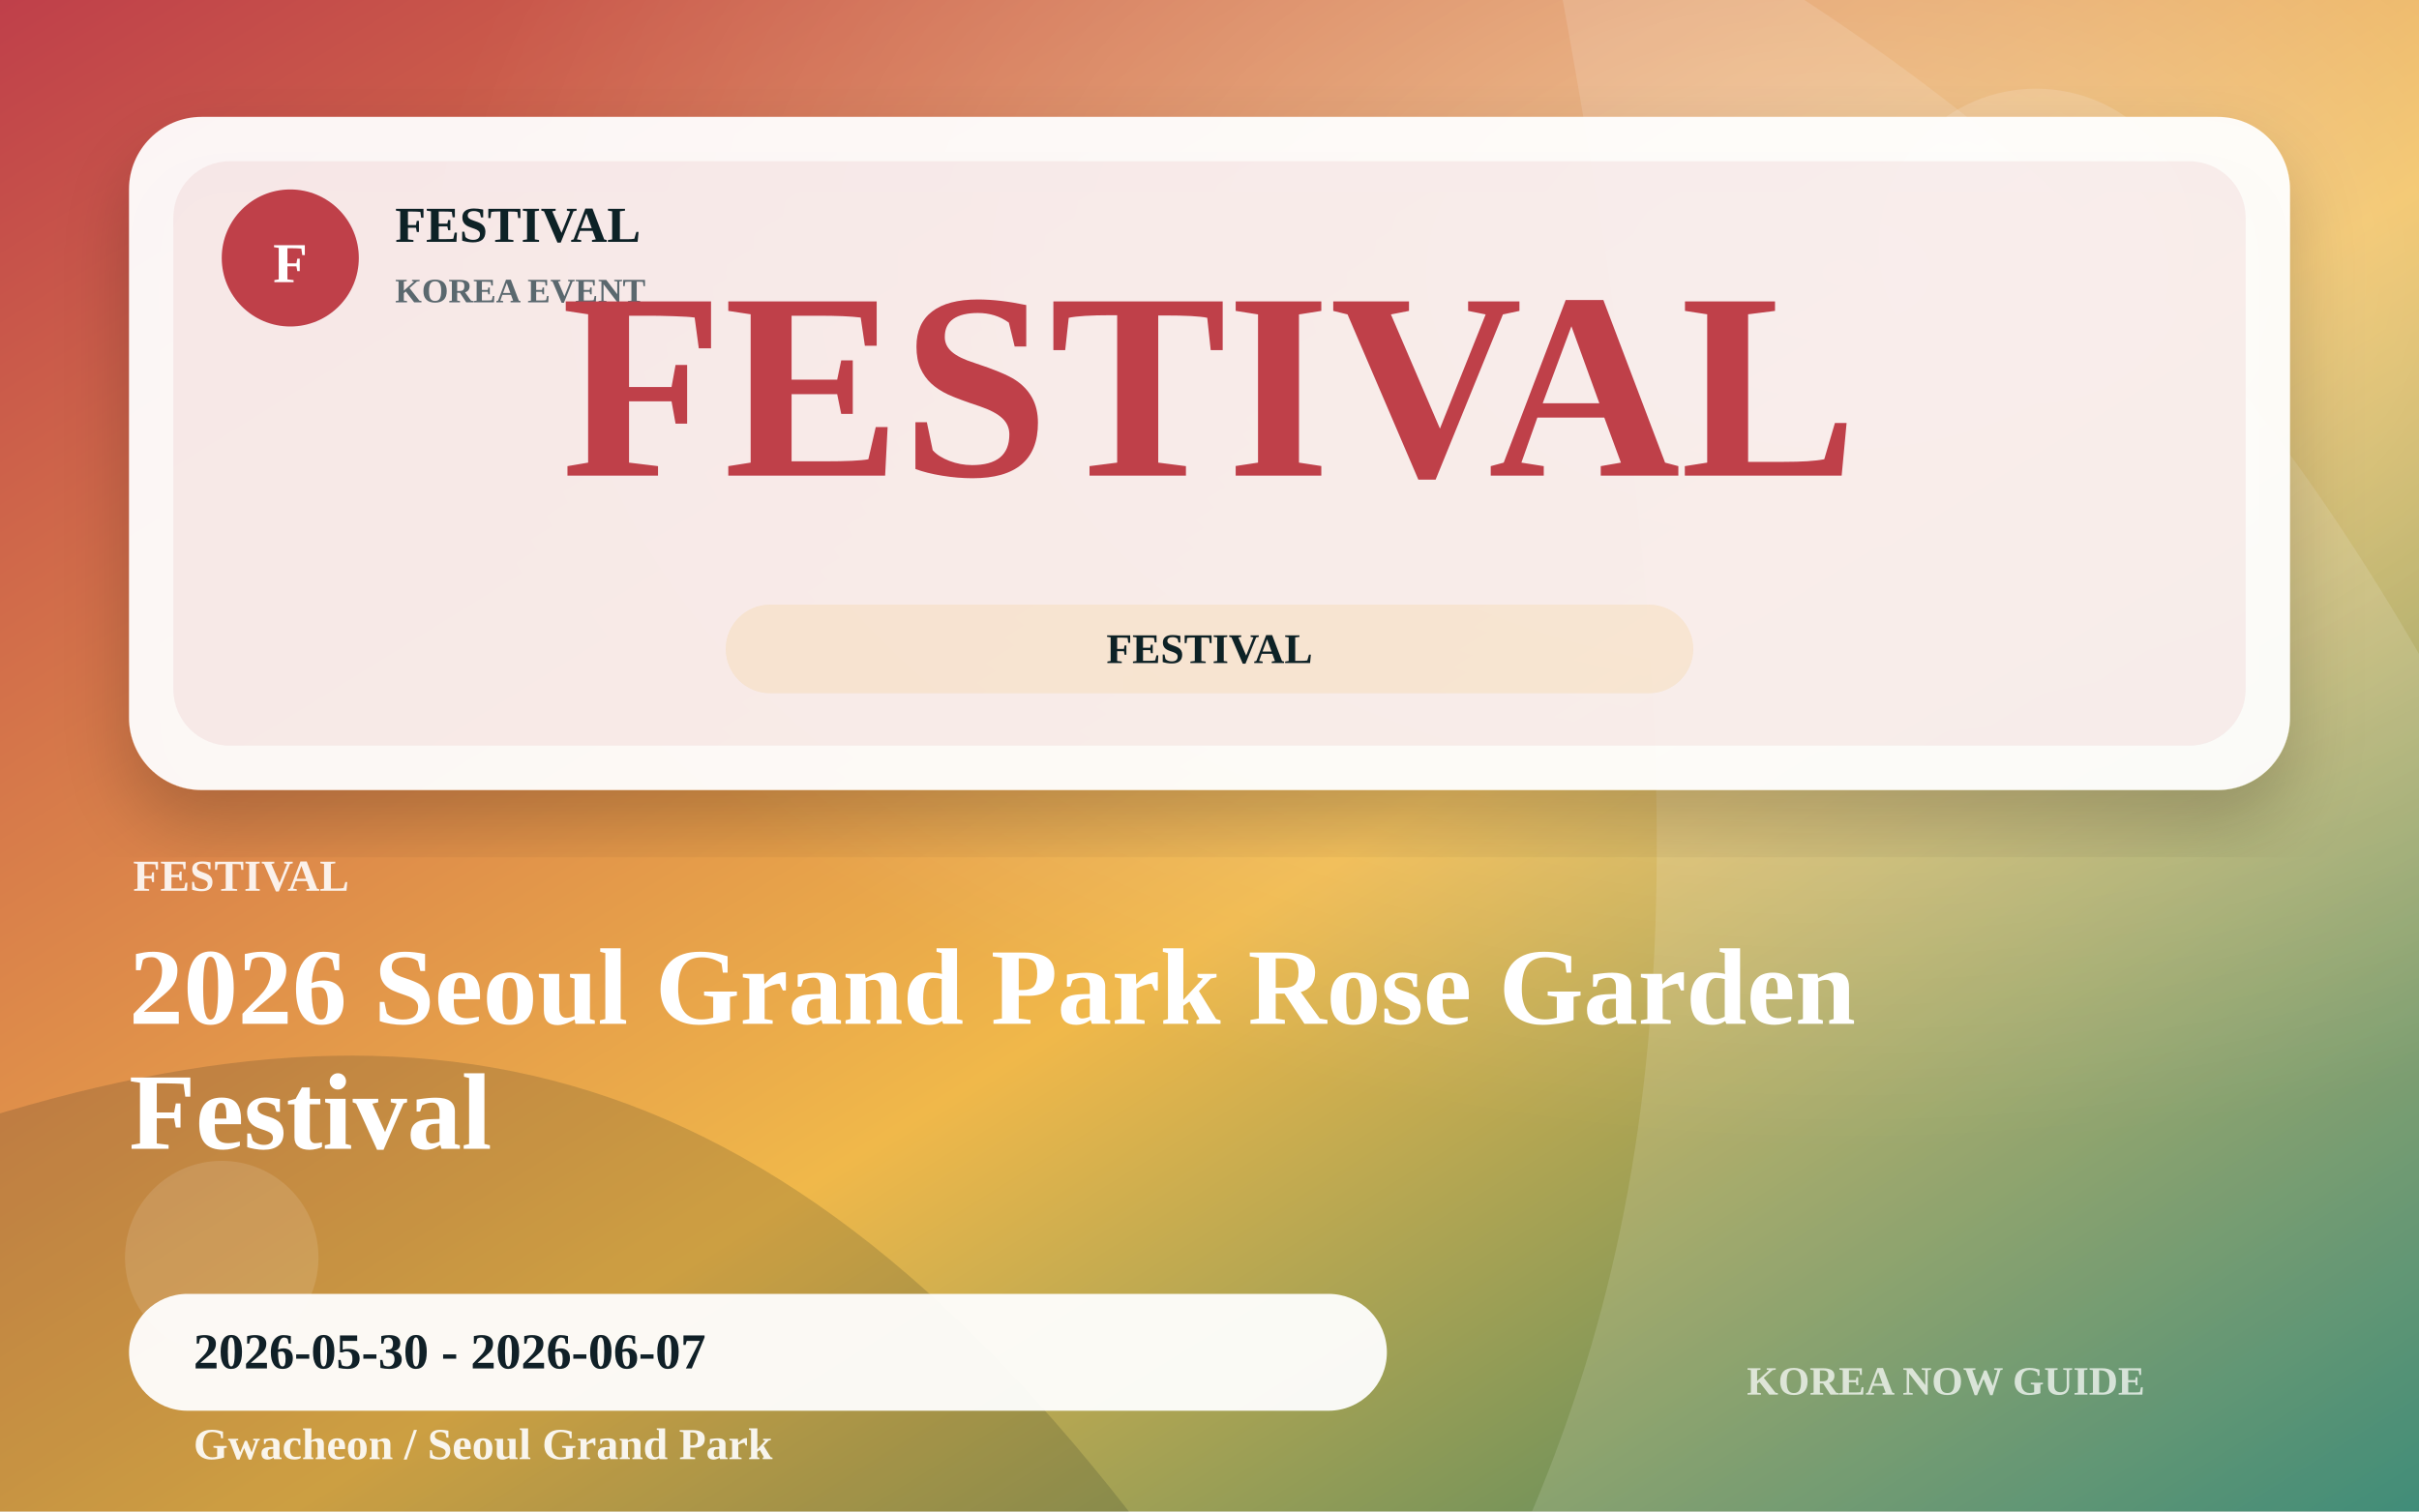
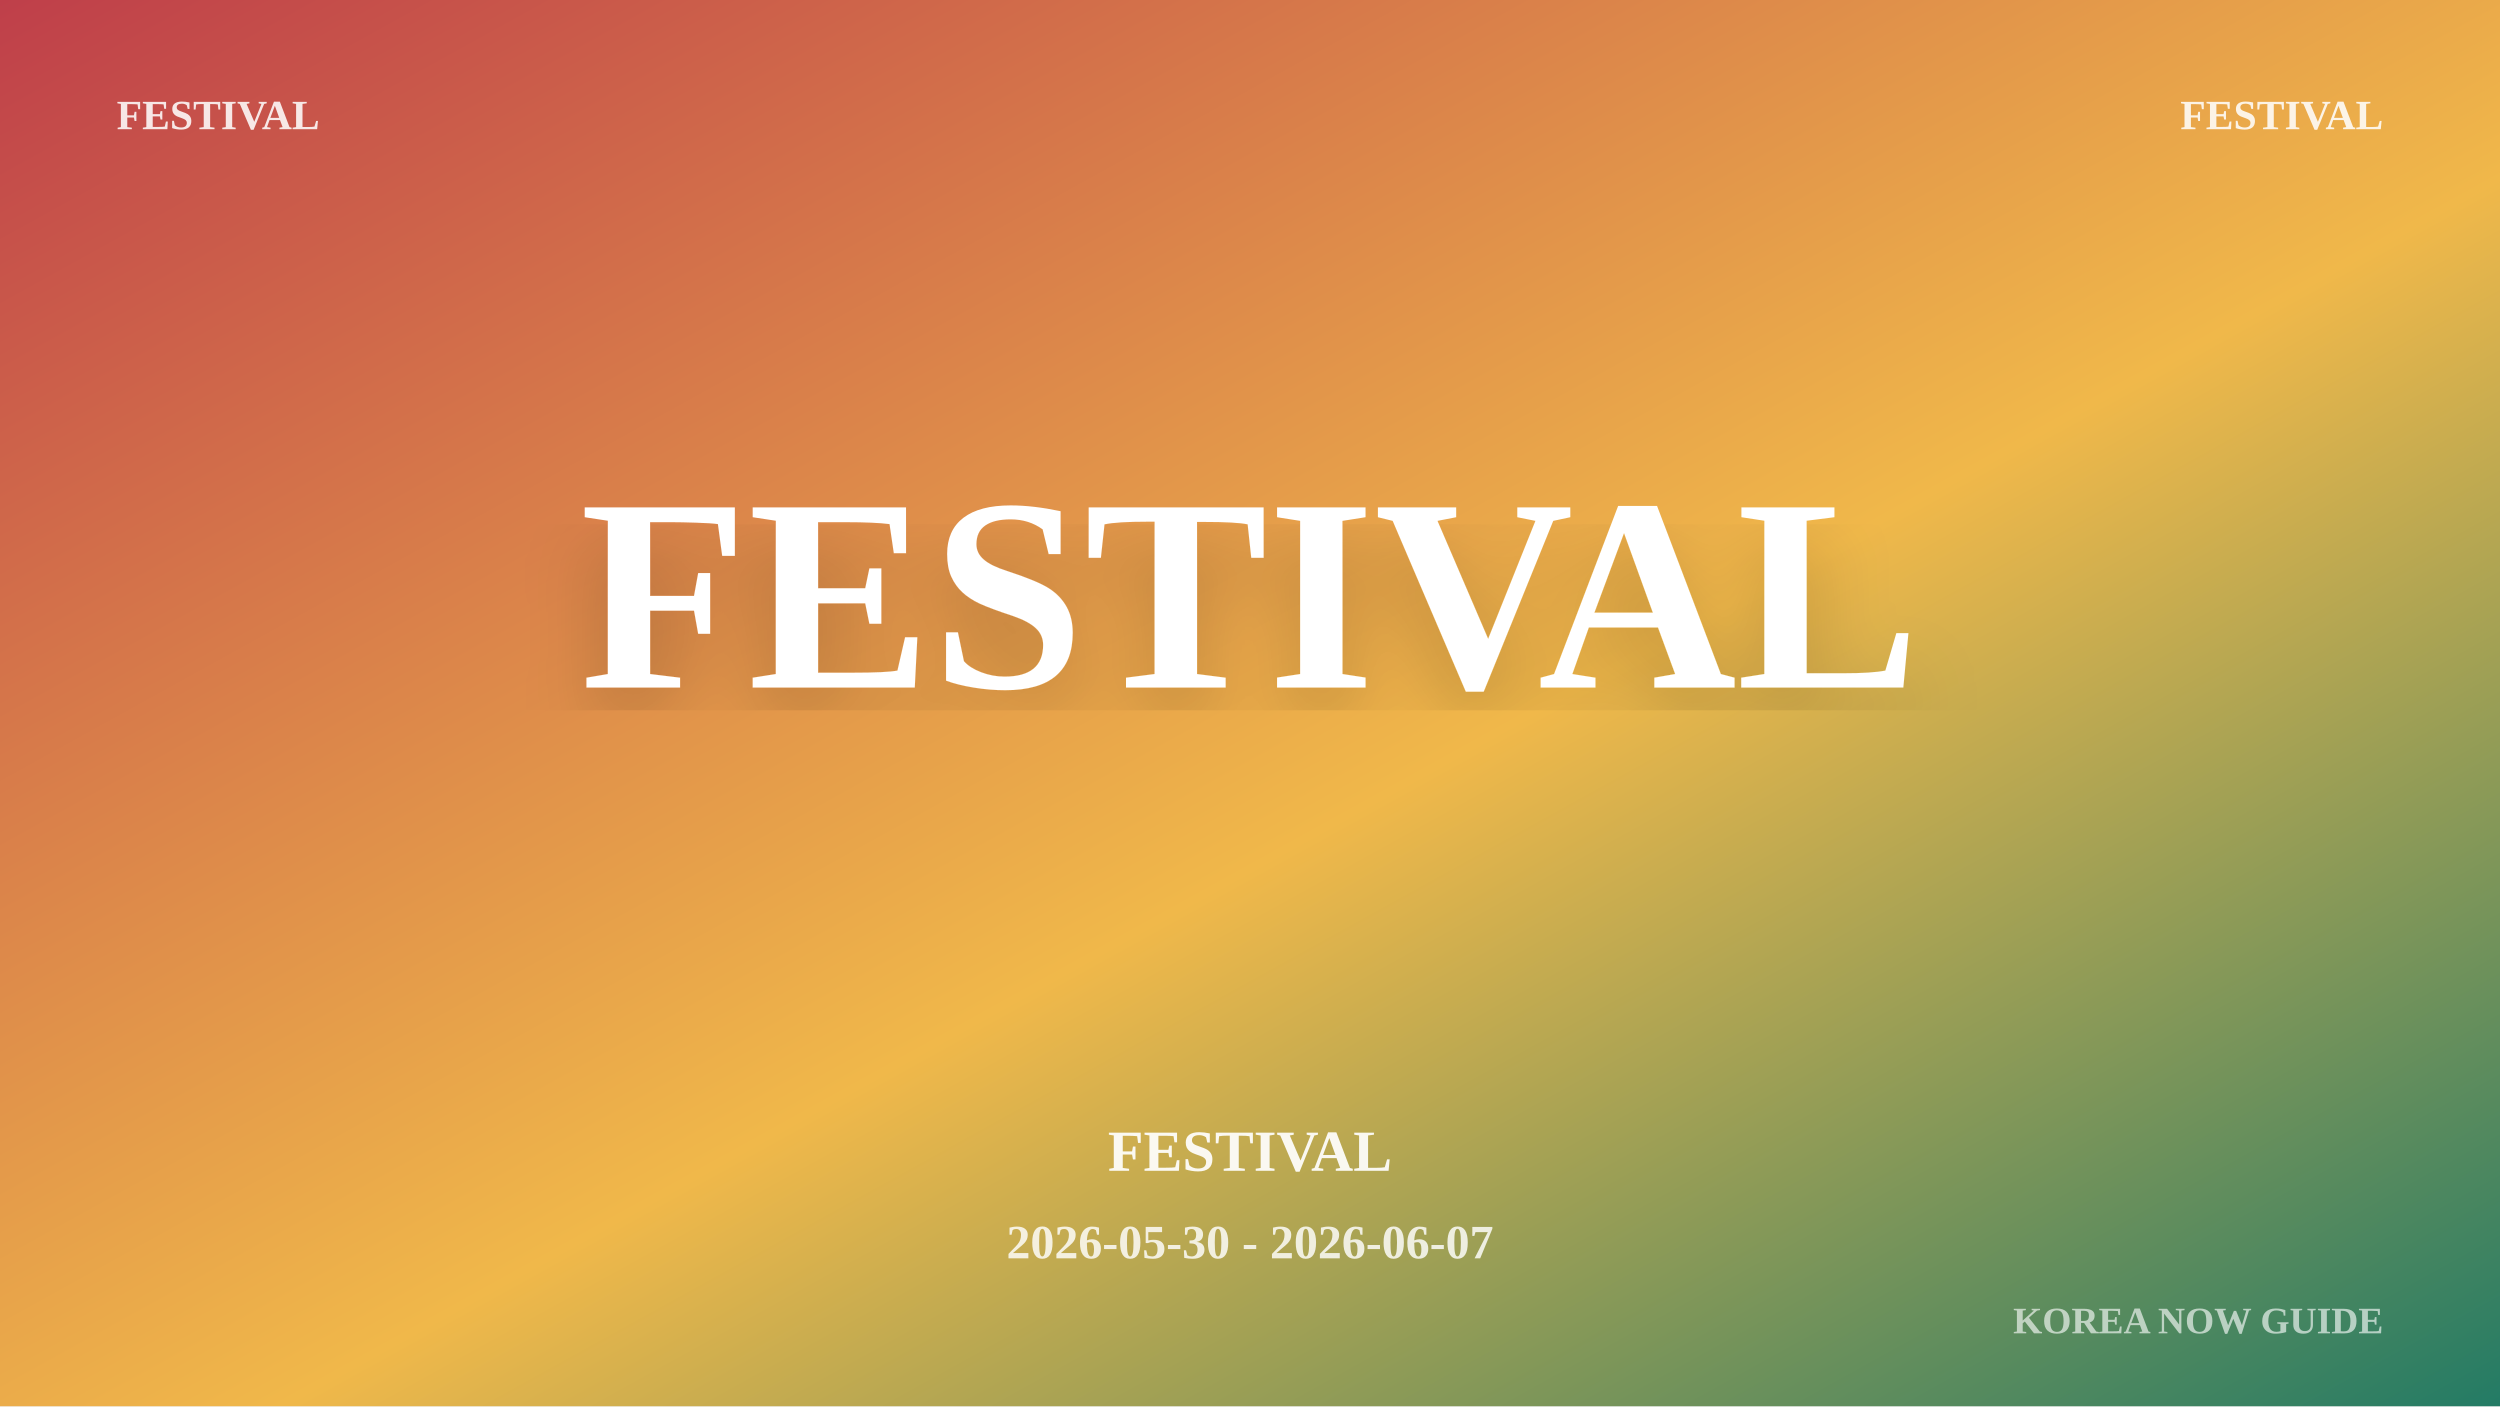
- <svg xmlns="http://www.w3.org/2000/svg" width="1200" height="750" viewBox="0 0 1200 750" role="img" aria-labelledby="title desc">
+ <svg xmlns="http://www.w3.org/2000/svg" width="1200" height="675" viewBox="0 0 1200 675" role="img" aria-labelledby="title desc">
  <defs>
    <linearGradient id="bg" x1="0" y1="0" x2="1" y2="1">
      <stop offset="0" stop-color="#bf3f4a" />
      <stop offset="0.56" stop-color="#f0b84a" />
      <stop offset="1" stop-color="#237b65" />
    </linearGradient>
-     <radialGradient id="glow" cx="76%" cy="18%" r="58%">
-       <stop offset="0" stop-color="#ffffff" stop-opacity="0.42" />
-       <stop offset="1" stop-color="#ffffff" stop-opacity="0" />
-     </radialGradient>
    <filter id="shadow" x="-10%" y="-10%" width="120%" height="120%">
      <feDropShadow dx="0" dy="18" stdDeviation="18" flood-color="#0b171b" flood-opacity="0.22" />
    </filter>
  </defs>
-   <rect width="1200" height="750" fill="url(#bg)" />
-   <rect width="1200" height="750" fill="url(#glow)" />
-   <path d="M760 -80 C980 40 1100 140 1220 360 L1220 750 L760 750 C840 560 845 350 760 -80Z" fill="#ffffff" opacity="0.13" />
-   <path d="M-80 580 C180 480 365 500 560 750 L-80 750Z" fill="#0b171b" opacity="0.16" />
-   <circle cx="1010" cy="122" r="78" fill="#ffffff" opacity="0.15" />
-   <circle cx="110" cy="624" r="48" fill="#ffffff" opacity="0.12" />
+   <rect width="1200" height="675" fill="url(#bg)" />
+   <text x="56" y="62" fill="#ffffff" font-size="20" font-weight="900" opacity="0.86">FESTIVAL</text>
+   <text x="1144" y="62" text-anchor="end" fill="#ffffff" font-size="20" font-weight="900" opacity="0.86">FESTIVAL</text>
  <g filter="url(#shadow)">
-     <rect x="64" y="58" width="1072" height="334" rx="36" fill="#ffffff" opacity="0.94" />
-     <rect x="86" y="80" width="1028" height="290" rx="28" fill="#bf3f4a" opacity="0.08" />
-     <circle cx="144" cy="128" r="34" fill="#bf3f4a" />
-     <text x="144" y="140" text-anchor="middle" fill="#ffffff" font-size="28" font-weight="900">F</text>
-     <text x="196" y="120" fill="#102027" font-size="25" font-weight="900">FESTIVAL</text>
-     <text x="196" y="150" fill="#5a686e" font-size="17" font-weight="850">KOREA EVENT</text>
-     <text x="600" y="236" text-anchor="middle" fill="#bf3f4a" font-size="132" font-weight="900" letter-spacing="0">FESTIVAL</text>
-     <rect x="360" y="300" width="480" height="44" rx="22" fill="#f0b84a" opacity="0.16" />
-     <text x="600" y="329" text-anchor="middle" fill="#102027" font-size="21" font-weight="900">FESTIVAL</text>
+     <text x="600" y="330" text-anchor="middle" fill="#ffffff" font-size="132" font-weight="900" letter-spacing="0">FESTIVAL</text>
  </g>
-   <text x="66" y="442" fill="#ffffff" font-size="22" font-weight="900" opacity="0.88">FESTIVAL</text>
-   <text x="64" y="508" fill="#ffffff" font-size="54" font-weight="900" letter-spacing="0">2026 Seoul Grand Park Rose Garden</text>
-   <text x="64" y="570" fill="#ffffff" font-size="54" font-weight="900" letter-spacing="0">Festival</text>
-   <rect x="64" y="642" width="624" height="58" rx="29" fill="#ffffff" opacity="0.94" />
-   <text x="96" y="679" fill="#102027" font-size="25" font-weight="900">2026-05-30 - 2026-06-07</text>
-   <text x="96" y="724" fill="#ffffff" font-size="22" font-weight="850" opacity="0.9">Gwacheon / Seoul Grand Park</text>
-   <text x="1064" y="692" text-anchor="end" fill="#ffffff" font-size="20" font-weight="900" opacity="0.72">KOREA NOW GUIDE</text>
+   <text x="600" y="562" text-anchor="middle" fill="#ffffff" font-size="28" font-weight="900" opacity="0.92">FESTIVAL</text>
+   <text x="600" y="604" text-anchor="middle" fill="#ffffff" font-size="23" font-weight="850" opacity="0.82">2026-05-30 - 2026-06-07</text>
+   <text x="1144" y="640" text-anchor="end" fill="#ffffff" font-size="18" font-weight="850" opacity="0.62">KOREA NOW GUIDE</text>
</svg>
